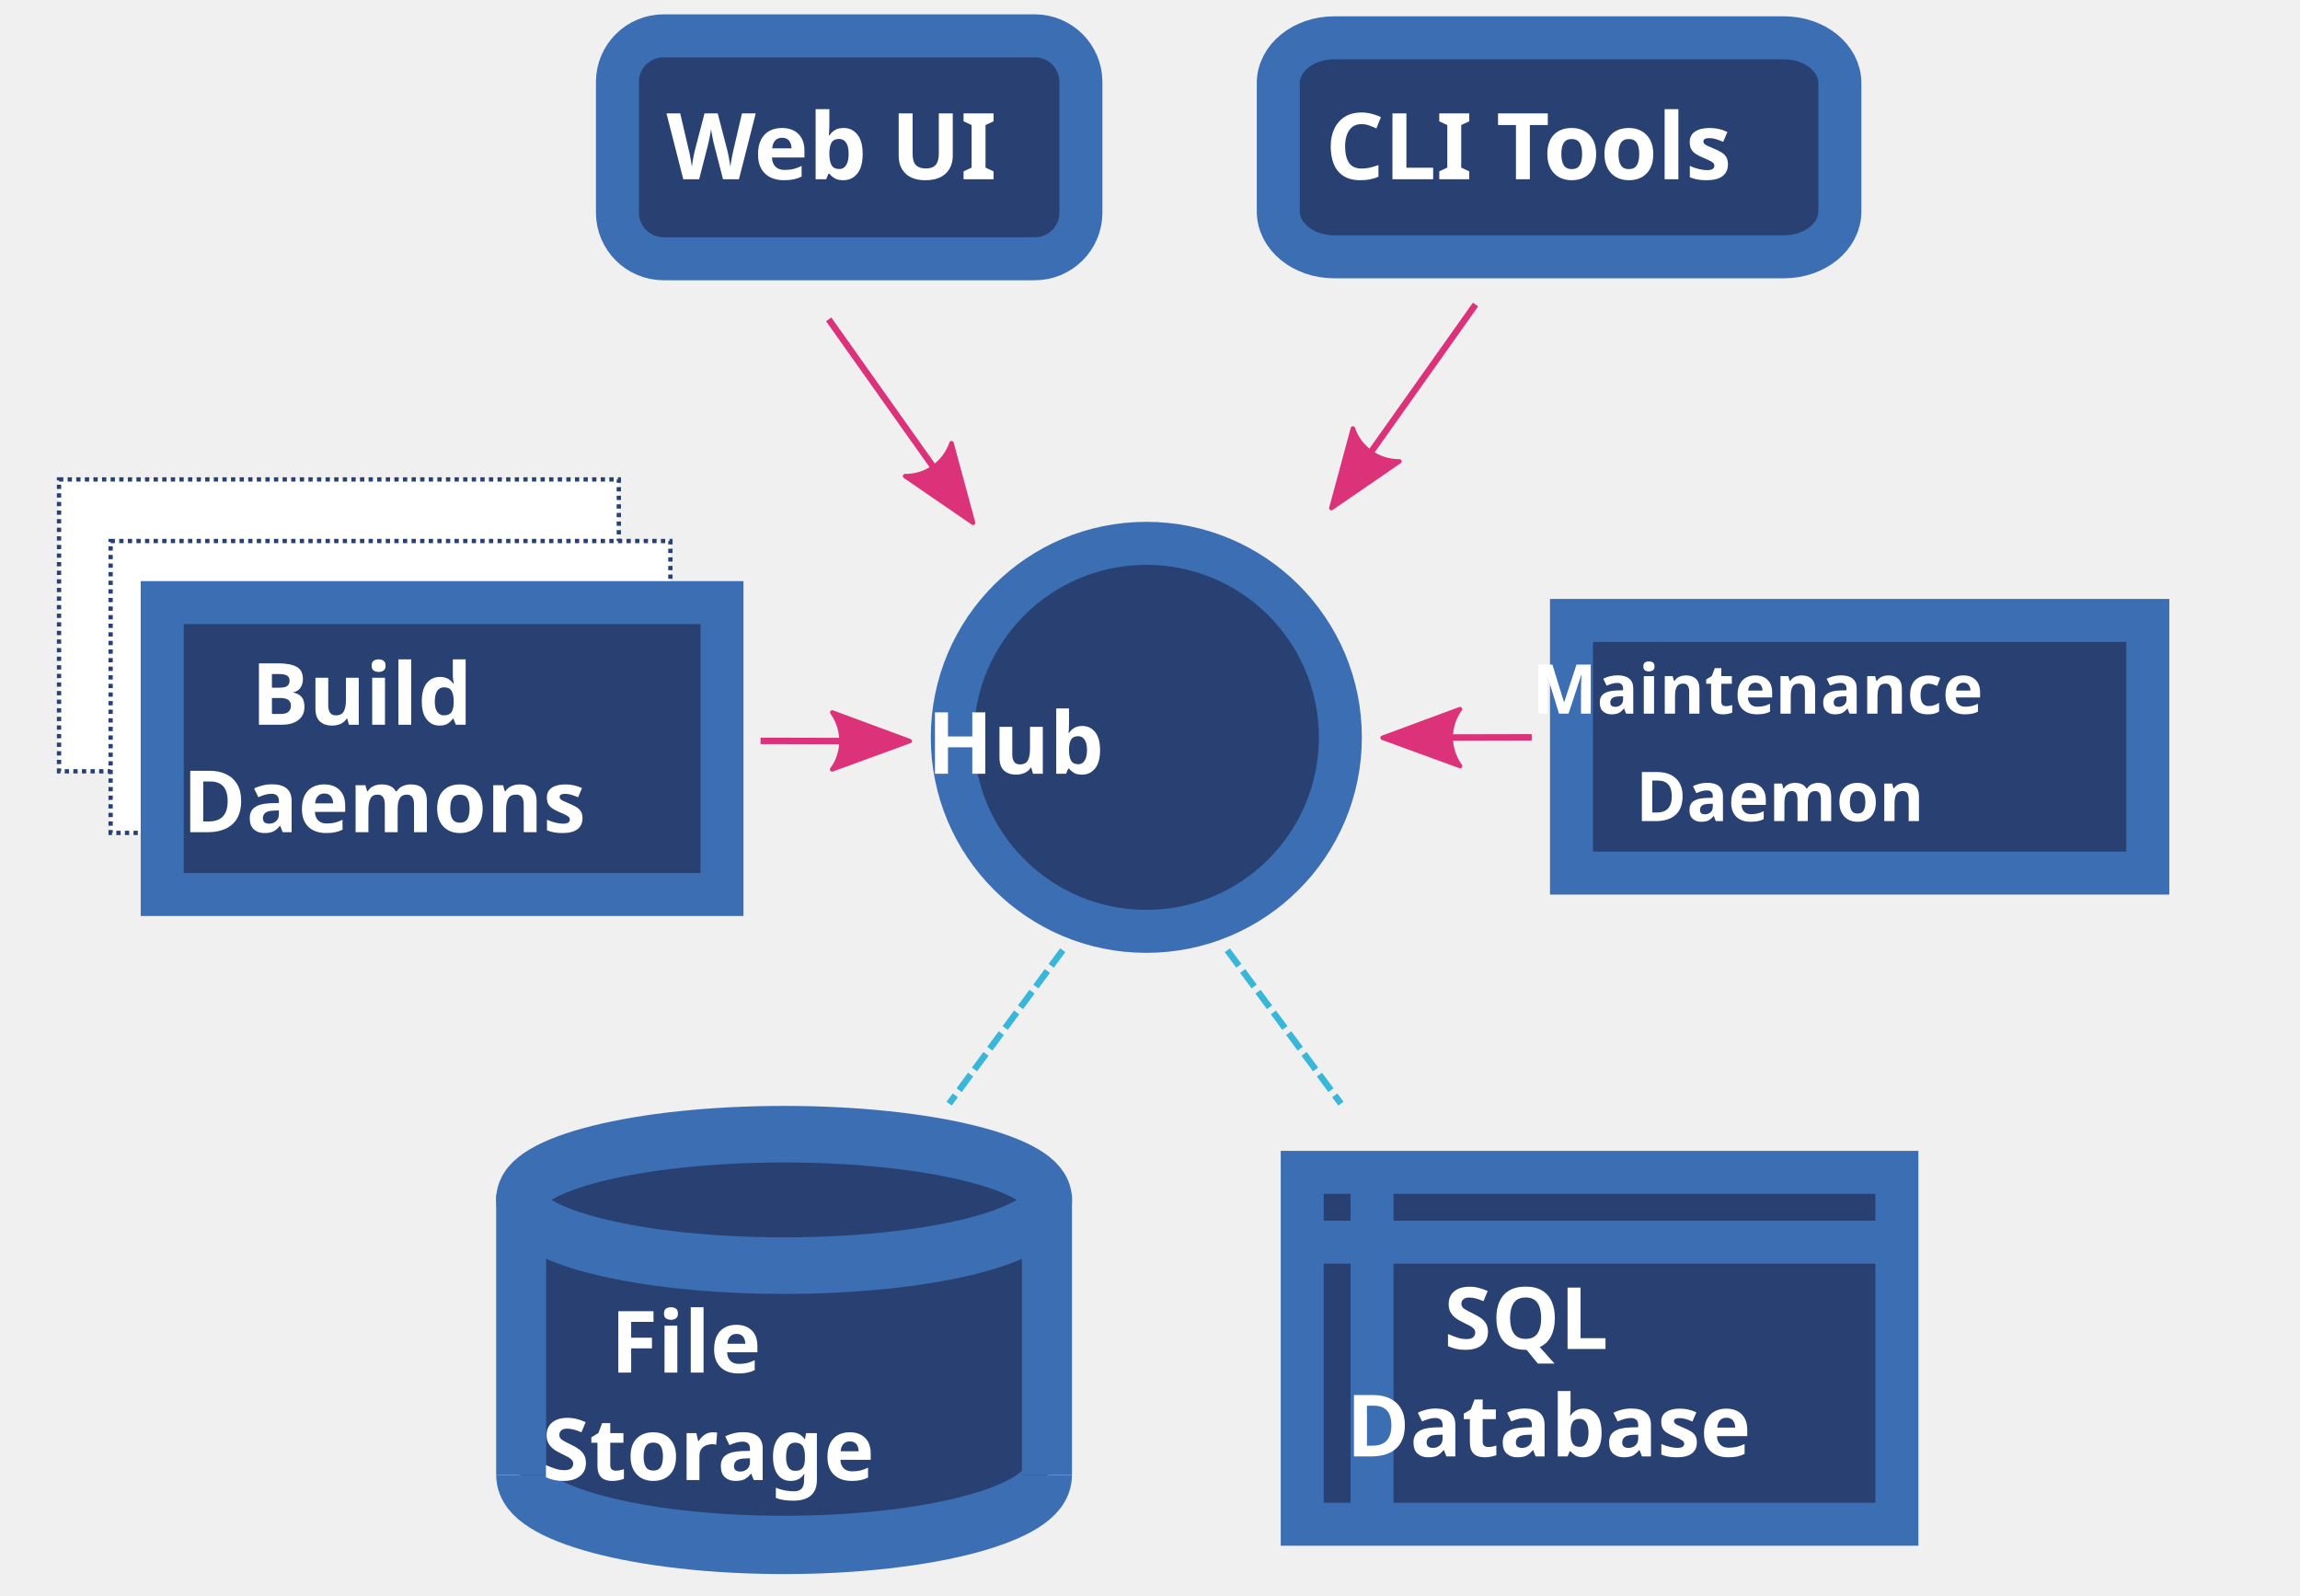
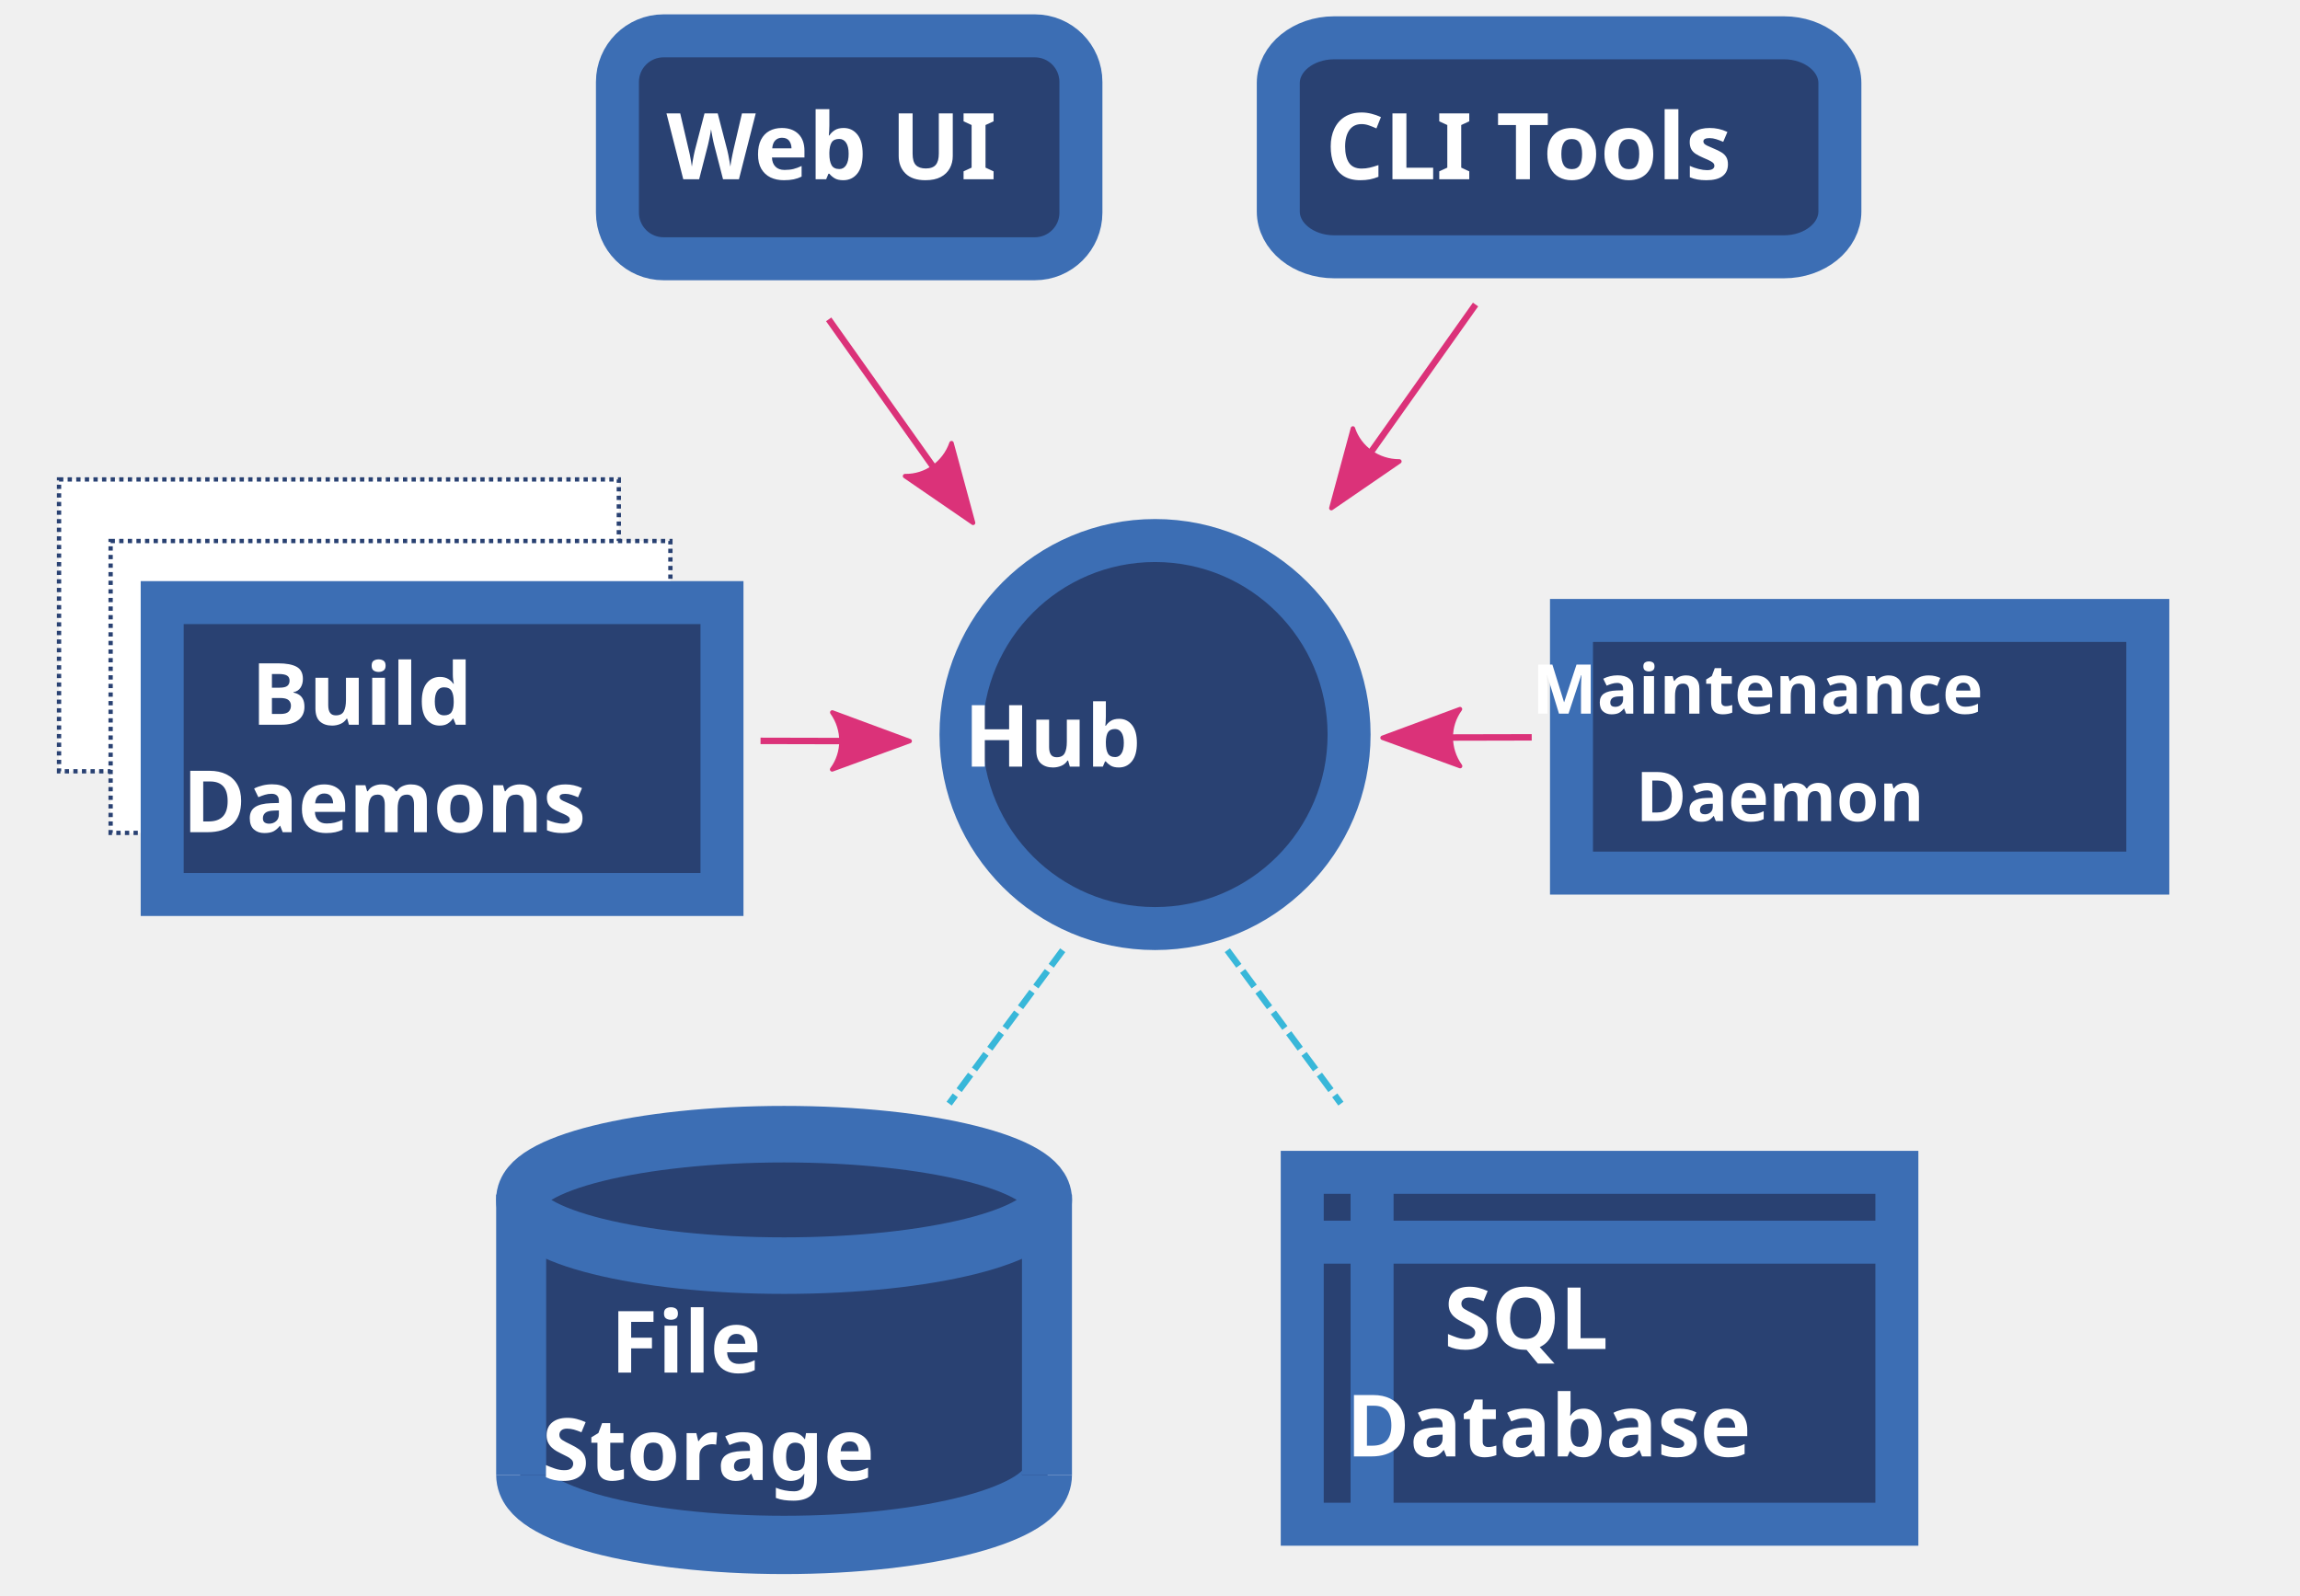
<svg xmlns="http://www.w3.org/2000/svg" xmlns:xlink="http://www.w3.org/1999/xlink" width="1070" height="742.5" id="svg3177" version="1.1">
  <defs id="defs3179">
    <marker orient="auto" refY="0" refX="0" id="Arrow2Lend" style="overflow:visible">
      <path id="path37265" style="fill:#db3279;fill-opacity:1;fill-rule:evenodd;stroke:#db3279;stroke-width:0.625;stroke-linejoin:round;stroke-opacity:1" d="M 8.719,4.034 -2.207,0.016 8.719,-4.002 c -1.745,2.372 -1.735,5.617 -6e-7,8.035 z" transform="matrix(-1.1,0,0,-1.1,-1.1,0)" />
    </marker>
    <marker orient="auto" refY="0" refX="0" id="marker37240" style="overflow:visible">
      <path id="path37238" style="fill:#db3279;fill-opacity:1;fill-rule:evenodd;stroke:#db3279;stroke-width:0.625;stroke-linejoin:round;stroke-opacity:1" d="M 8.719,4.034 -2.207,0.016 8.719,-4.002 c -1.745,2.372 -1.735,5.617 -6e-7,8.035 z" transform="matrix(-1.1,0,0,-1.1,-1.1,0)" />
    </marker>
    <marker style="overflow:visible" id="marker37060" refX="0" refY="0" orient="auto">
      <path transform="matrix(-1.1,0,0,-1.1,-1.1,0)" d="M 8.719,4.034 -2.207,0.016 8.719,-4.002 c -1.745,2.372 -1.735,5.617 -6e-7,8.035 z" style="fill:#f00000;fill-opacity:1;fill-rule:evenodd;stroke:#f00000;stroke-width:0.625;stroke-linejoin:round;stroke-opacity:1" id="path37058" />
    </marker>
    <marker orient="auto" refY="0" refX="0" id="Arrow2Lend-3" style="overflow:visible">
      <path id="path37265-6" style="fill:#db3279;fill-opacity:1;fill-rule:evenodd;stroke:#db3279;stroke-width:0.625;stroke-linejoin:round;stroke-opacity:1" d="M 8.719,4.034 -2.207,0.016 8.719,-4.002 c -1.745,2.372 -1.735,5.617 -6e-7,8.035 z" transform="matrix(-1.1,0,0,-1.1,-1.1,0)" />
    </marker>
    <marker orient="auto" refY="0" refX="0" id="Arrow2Lend-5" style="overflow:visible">
      <path id="path37265-3" style="fill:#db3279;fill-opacity:1;fill-rule:evenodd;stroke:#db3279;stroke-width:0.625;stroke-linejoin:round;stroke-opacity:1" d="M 8.719,4.034 -2.207,0.016 8.719,-4.002 c -1.745,2.372 -1.735,5.617 -6e-7,8.035 z" transform="matrix(-1.1,0,0,-1.1,-1.1,0)" />
    </marker>
    <marker orient="auto" refY="0" refX="0" id="Arrow2Lend-5-6" style="overflow:visible">
      <path id="path37265-3-2" style="fill:#db3279;fill-opacity:1;fill-rule:evenodd;stroke:#db3279;stroke-width:0.625;stroke-linejoin:round;stroke-opacity:1" d="M 8.719,4.034 -2.207,0.016 8.719,-4.002 c -1.745,2.372 -1.735,5.617 -6e-7,8.035 z" transform="matrix(-1.1,0,0,-1.1,-1.1,0)" />
    </marker>
  </defs>
  <g transform="translate(0,-309.859)" id="layer1">
    <g id="g4155" transform="matrix(1.073379,0,0,1.073379,-26.25836,-35.30714)" style="opacity:1;vector-effect:none;fill:#294172;fill-opacity:1;stroke:#3c6eb4;stroke-width:20;stroke-linecap:butt;stroke-linejoin:miter;stroke-miterlimit:4;stroke-dasharray:none;stroke-dashoffset:0;stroke-opacity:1">
      <rect style="vector-effect:none;fill:#294172;fill-opacity:1;stroke:#3c6eb4;stroke-width:18.633;stroke-linecap:butt;stroke-linejoin:miter;stroke-miterlimit:4;stroke-dasharray:none;stroke-dashoffset:0;stroke-opacity:1" id="rect3983" width="200.882" height="96.627" x="292.068" y="337.105" rx="20" ry="20" />
      <text xml:space="preserve" style="font-style:normal;font-variant:normal;font-weight:bold;font-stretch:normal;font-size:40px;line-height:1.25;font-family:sans-serif;font-variant-ligatures:normal;font-variant-position:normal;font-variant-caps:normal;font-variant-numeric:normal;font-variant-alternates:normal;font-feature-settings:normal;text-indent:0;text-align:start;text-decoration:none;text-decoration-line:none;text-decoration-style:solid;text-decoration-color:#000000;letter-spacing:0px;word-spacing:0px;text-transform:none;writing-mode:lr-tb;direction:ltr;text-orientation:mixed;dominant-baseline:auto;baseline-shift:baseline;text-anchor:start;white-space:normal;shape-padding:0;opacity:1;vector-effect:none;fill:#ffffff;fill-opacity:1;stroke:none;stroke-width:1;stroke-linecap:butt;stroke-linejoin:miter;stroke-miterlimit:4;stroke-dasharray:none;stroke-dashoffset:0;stroke-opacity:1" x="313.326" y="399.278" id="text4117">
        <tspan id="tspan4119" x="313.326" y="399.278" style="font-style:normal;font-variant:normal;font-weight:bold;font-stretch:normal;font-size:40px;line-height:1.25;font-family:sans-serif;font-variant-ligatures:normal;font-variant-position:normal;font-variant-caps:normal;font-variant-numeric:normal;font-variant-alternates:normal;font-feature-settings:normal;text-indent:0;text-align:start;text-decoration:none;text-decoration-line:none;text-decoration-style:solid;text-decoration-color:#000000;letter-spacing:0px;word-spacing:0px;text-transform:none;writing-mode:lr-tb;direction:ltr;text-orientation:mixed;dominant-baseline:auto;baseline-shift:baseline;text-anchor:start;white-space:normal;shape-padding:0;vector-effect:none;fill:#ffffff;fill-opacity:1;stroke:none;stroke-width:1;stroke-linecap:butt;stroke-linejoin:miter;stroke-miterlimit:4;stroke-dasharray:none;stroke-dashoffset:0;stroke-opacity:1">Web UI</tspan>
      </text>
    </g>
    <rect style="fill:#ffffff;stroke:#294172;stroke-width:2;stroke-miterlimit:4;stroke-dasharray:2, 2;stroke-dashoffset:0;stroke-opacity:1" id="use4011" width="260.422" height="135.802" x="27.466" y="532.924" />
    <rect style="fill:#ffffff;stroke:#294172;stroke-width:2;stroke-miterlimit:4;stroke-dasharray:2, 2;stroke-dashoffset:0;stroke-opacity:1" id="use4013" width="260.422" height="135.802" x="51.461" y="561.582" />
    <rect y="590.24" x="75.455" height="135.802" width="260.422" id="rect3957" style="opacity:1;vector-effect:none;fill:#294172;fill-opacity:1;stroke:#3c6eb4;stroke-width:20;stroke-linecap:butt;stroke-linejoin:miter;stroke-miterlimit:4;stroke-dasharray:none;stroke-dashoffset:0;stroke-opacity:1" />
    <text id="text4125" y="647.052" x="204.708" style="font-style:normal;font-variant:normal;font-weight:bold;font-stretch:normal;font-size:40px;line-height:1.25;font-family:sans-serif;font-variant-ligatures:normal;font-variant-position:normal;font-variant-caps:normal;font-variant-numeric:normal;font-variant-alternates:normal;font-feature-settings:normal;text-indent:0;text-align:start;text-decoration:none;text-decoration-line:none;text-decoration-style:solid;text-decoration-color:#000000;letter-spacing:0px;word-spacing:0px;text-transform:none;writing-mode:lr-tb;direction:ltr;text-orientation:mixed;dominant-baseline:auto;baseline-shift:baseline;text-anchor:start;white-space:normal;shape-padding:0;opacity:1;vector-effect:none;fill:#ffffff;fill-opacity:1;stroke:none;stroke-width:1;stroke-linecap:butt;stroke-linejoin:miter;stroke-miterlimit:4;stroke-dasharray:none;stroke-dashoffset:0;stroke-opacity:1" xml:space="preserve">
      <tspan y="647.052" x="204.708" id="tspan4127" style="font-style:normal;font-variant:normal;font-weight:bold;font-stretch:normal;font-size:40px;line-height:1.25;font-family:sans-serif;font-variant-ligatures:normal;font-variant-position:normal;font-variant-caps:normal;font-variant-numeric:normal;font-variant-alternates:normal;font-feature-settings:normal;text-indent:0;text-align:center;text-decoration:none;text-decoration-line:none;text-decoration-style:solid;text-decoration-color:#000000;letter-spacing:0px;word-spacing:0px;text-transform:none;writing-mode:lr-tb;direction:ltr;text-orientation:mixed;dominant-baseline:auto;baseline-shift:baseline;text-anchor:middle;white-space:normal;shape-padding:0;vector-effect:none;fill:#ffffff;fill-opacity:1;stroke:none;stroke-width:1;stroke-linecap:butt;stroke-linejoin:miter;stroke-miterlimit:4;stroke-dasharray:none;stroke-dashoffset:0;stroke-opacity:1">Build</tspan>
      <tspan y="697.052" x="204.708" style="font-style:normal;font-variant:normal;font-weight:bold;font-stretch:normal;font-size:40px;line-height:1.25;font-family:sans-serif;font-variant-ligatures:normal;font-variant-position:normal;font-variant-caps:normal;font-variant-numeric:normal;font-variant-alternates:normal;font-feature-settings:normal;text-indent:0;text-align:center;text-decoration:none;text-decoration-line:none;text-decoration-style:solid;text-decoration-color:#000000;letter-spacing:0px;word-spacing:0px;text-transform:none;writing-mode:lr-tb;direction:ltr;text-orientation:mixed;dominant-baseline:auto;baseline-shift:baseline;text-anchor:middle;white-space:normal;shape-padding:0;vector-effect:none;fill:#ffffff;fill-opacity:1;stroke:none;stroke-width:1;stroke-linecap:butt;stroke-linejoin:miter;stroke-miterlimit:4;stroke-dasharray:none;stroke-dashoffset:0;stroke-opacity:1" id="tspan1010">Daemons</tspan>
    </text>
    <g id="g6097" transform="translate(66.41345,24.9555)" style="opacity:1;vector-effect:none;fill:#294172;fill-opacity:1;stroke:#3c6eb4;stroke-width:20;stroke-linecap:butt;stroke-linejoin:miter;stroke-miterlimit:4;stroke-dasharray:none;stroke-dashoffset:0;stroke-opacity:1">
      <g id="g3839" transform="matrix(1.504692,0,0,1.754521,-599.7336,-156.4939)" style="vector-effect:none;fill:#294172;fill-opacity:1;stroke:#3c6eb4;stroke-width:15.457;stroke-linecap:butt;stroke-linejoin:miter;stroke-miterlimit:4;stroke-dasharray:none;stroke-dashoffset:0;stroke-opacity:1">
        <rect style="opacity:1;vector-effect:none;fill:#294172;fill-opacity:1;stroke:none;stroke-width:16.251;stroke-linecap:butt;stroke-linejoin:miter;stroke-miterlimit:4;stroke-dasharray:none;stroke-dashoffset:0;stroke-opacity:1" id="rect979" width="163.054" height="71.457" x="515.274" y="577.179" />
        <path id="path3755" d="m 678.39,569.775 c 0,9.626 -36.505,17.429 -81.536,17.429 -45.031,0 -81.536,-7.803 -81.536,-17.429 0,-9.626 36.505,-17.429 81.536,-17.429 45.031,0 81.536,7.803 81.536,17.429 z" style="vector-effect:none;fill:#294172;fill-opacity:1;stroke:#3c6eb4;stroke-width:14.995;stroke-linecap:butt;stroke-linejoin:miter;stroke-miterlimit:4;stroke-dasharray:none;stroke-dashoffset:0;stroke-opacity:1" />
        <path id="path3755-3" d="m 678.139,642.692 c 0,10.261 -36.392,18.579 -81.284,18.579 -44.892,0 -81.284,-8.318 -81.284,-18.579" style="vector-effect:none;fill:#294172;fill-opacity:1;stroke:#3c6eb4;stroke-width:15.457;stroke-linecap:butt;stroke-linejoin:miter;stroke-miterlimit:4;stroke-dasharray:none;stroke-dashoffset:0;stroke-opacity:1" />
        <path id="path3779" d="m 678.139,568.376 v 74.317" style="vector-effect:none;fill:#294172;fill-opacity:1;stroke:#3c6eb4;stroke-width:15.457;stroke-linecap:butt;stroke-linejoin:miter;stroke-miterlimit:4;stroke-dasharray:none;stroke-dashoffset:0;stroke-opacity:1" />
        <path id="path3779-0" d="m 515.571,568.376 v 74.317" style="vector-effect:none;fill:#294172;fill-opacity:1;stroke:#3c6eb4;stroke-width:15.457;stroke-linecap:butt;stroke-linejoin:miter;stroke-miterlimit:4;stroke-dasharray:none;stroke-dashoffset:0;stroke-opacity:1" />
      </g>
      <text xml:space="preserve" style="font-style:normal;font-variant:normal;font-weight:bold;font-stretch:normal;font-size:40px;line-height:1.25;font-family:sans-serif;font-variant-ligatures:normal;font-variant-position:normal;font-variant-caps:normal;font-variant-numeric:normal;font-variant-alternates:normal;font-feature-settings:normal;text-indent:0;text-align:start;text-decoration:none;text-decoration-line:none;text-decoration-style:solid;text-decoration-color:#000000;letter-spacing:0px;word-spacing:0px;text-transform:none;writing-mode:lr-tb;direction:ltr;text-orientation:mixed;dominant-baseline:auto;baseline-shift:baseline;text-anchor:start;white-space:normal;shape-padding:0;opacity:1;vector-effect:none;fill:#ffffff;fill-opacity:1;stroke:none;stroke-width:1;stroke-linecap:butt;stroke-linejoin:miter;stroke-miterlimit:4;stroke-dasharray:none;stroke-dashoffset:0;stroke-opacity:1" x="299.453" y="923.539" id="text4129">
        <tspan id="tspan4131" x="299.453" y="923.539" style="font-style:normal;font-variant:normal;font-weight:bold;font-stretch:normal;font-size:40px;line-height:0px;font-family:sans-serif;font-variant-ligatures:normal;font-variant-position:normal;font-variant-caps:normal;font-variant-numeric:normal;font-variant-alternates:normal;font-feature-settings:normal;text-indent:0;text-align:center;text-decoration:none;text-decoration-line:none;text-decoration-style:solid;text-decoration-color:#000000;letter-spacing:0px;word-spacing:0px;text-transform:none;writing-mode:lr-tb;direction:ltr;text-orientation:mixed;dominant-baseline:auto;baseline-shift:baseline;text-anchor:middle;white-space:normal;shape-padding:0;vector-effect:none;fill:#ffffff;fill-opacity:1;stroke:none;stroke-width:1;stroke-linecap:butt;stroke-linejoin:miter;stroke-miterlimit:4;stroke-dasharray:none;stroke-dashoffset:0;stroke-opacity:1">File</tspan>
        <tspan x="299.453" y="973.539" style="font-style:normal;font-variant:normal;font-weight:bold;font-stretch:normal;font-size:40px;line-height:0px;font-family:sans-serif;font-variant-ligatures:normal;font-variant-position:normal;font-variant-caps:normal;font-variant-numeric:normal;font-variant-alternates:normal;font-feature-settings:normal;text-indent:0;text-align:center;text-decoration:none;text-decoration-line:none;text-decoration-style:solid;text-decoration-color:#000000;letter-spacing:0px;word-spacing:0px;text-transform:none;writing-mode:lr-tb;direction:ltr;text-orientation:mixed;dominant-baseline:auto;baseline-shift:baseline;text-anchor:middle;white-space:normal;shape-padding:0;vector-effect:none;fill:#ffffff;fill-opacity:1;stroke:none;stroke-width:1;stroke-linecap:butt;stroke-linejoin:miter;stroke-miterlimit:4;stroke-dasharray:none;stroke-dashoffset:0;stroke-opacity:1" id="tspan1002">Storage</tspan>
      </text>
    </g>
    <g id="g6106" transform="translate(21.00618,8.955503)" style="opacity:1;vector-effect:none;fill:#294172;fill-opacity:1;stroke:#3c6eb4;stroke-width:20;stroke-linecap:butt;stroke-linejoin:miter;stroke-miterlimit:4;stroke-dasharray:none;stroke-dashoffset:0;stroke-opacity:1">
      <g id="g4112" transform="matrix(0.803532,0,0,0.803532,118.8917,173.3419)" style="vector-effect:none;fill:#294172;fill-opacity:1;stroke:#3c6eb4;stroke-width:24.89;stroke-linecap:butt;stroke-linejoin:miter;stroke-miterlimit:4;stroke-dasharray:none;stroke-dashoffset:0;stroke-opacity:1">
        <rect y="837.581" x="579.85" height="203.753" width="344.273" id="rect4091" style="vector-effect:none;fill:#294172;fill-opacity:1;fill-rule:nonzero;stroke:#3c6eb4;stroke-width:24.89;stroke-linecap:butt;stroke-linejoin:miter;stroke-miterlimit:4;stroke-dasharray:none;stroke-dashoffset:0;stroke-opacity:1" />
        <path id="path4093" d="m 620.284,837.492 v 199.521" style="vector-effect:none;fill:#294172;fill-opacity:1;stroke:#3c6eb4;stroke-width:24.89;stroke-linecap:butt;stroke-linejoin:miter;stroke-miterlimit:4;stroke-dasharray:none;stroke-dashoffset:0;stroke-opacity:1" />
        <path id="path4095" d="M 579.76,878.015 H 918.36" style="vector-effect:none;fill:#294172;fill-opacity:1;stroke:#3c6eb4;stroke-width:24.89;stroke-linecap:butt;stroke-linejoin:miter;stroke-miterlimit:4;stroke-dasharray:none;stroke-dashoffset:0;stroke-opacity:1" />
      </g>
      <text xml:space="preserve" style="font-style:normal;font-variant:normal;font-weight:bold;font-stretch:normal;font-size:40px;line-height:1.25;font-family:sans-serif;font-variant-ligatures:normal;font-variant-position:normal;font-variant-caps:normal;font-variant-numeric:normal;font-variant-alternates:normal;font-feature-settings:normal;text-indent:0;text-align:start;text-decoration:none;text-decoration-line:none;text-decoration-style:solid;text-decoration-color:#000000;letter-spacing:0px;word-spacing:0px;text-transform:none;writing-mode:lr-tb;direction:ltr;text-orientation:mixed;dominant-baseline:auto;baseline-shift:baseline;text-anchor:start;white-space:normal;shape-padding:0;opacity:1;vector-effect:none;fill:#ffffff;fill-opacity:1;stroke:none;stroke-width:1;stroke-linecap:butt;stroke-linejoin:miter;stroke-miterlimit:4;stroke-dasharray:none;stroke-dashoffset:0;stroke-opacity:1" x="735.824" y="928.537" id="text4133">
        <tspan id="tspan4135" x="735.824" y="928.537" style="font-style:normal;font-variant:normal;font-weight:bold;font-stretch:normal;font-size:40px;line-height:1.25;font-family:sans-serif;font-variant-ligatures:normal;font-variant-position:normal;font-variant-caps:normal;font-variant-numeric:normal;font-variant-alternates:normal;font-feature-settings:normal;text-indent:0;text-align:center;text-decoration:none;text-decoration-line:none;text-decoration-style:solid;text-decoration-color:#000000;letter-spacing:0px;word-spacing:0px;text-transform:none;writing-mode:lr-tb;direction:ltr;text-orientation:mixed;dominant-baseline:auto;baseline-shift:baseline;text-anchor:middle;white-space:normal;shape-padding:0;vector-effect:none;fill:#ffffff;fill-opacity:1;stroke:none;stroke-width:1;stroke-linecap:butt;stroke-linejoin:miter;stroke-miterlimit:4;stroke-dasharray:none;stroke-dashoffset:0;stroke-opacity:1">SQL</tspan>
        <tspan x="735.824" y="978.537" style="font-style:normal;font-variant:normal;font-weight:bold;font-stretch:normal;font-size:40px;line-height:1.25;font-family:sans-serif;font-variant-ligatures:normal;font-variant-position:normal;font-variant-caps:normal;font-variant-numeric:normal;font-variant-alternates:normal;font-feature-settings:normal;text-indent:0;text-align:center;text-decoration:none;text-decoration-line:none;text-decoration-style:solid;text-decoration-color:#000000;letter-spacing:0px;word-spacing:0px;text-transform:none;writing-mode:lr-tb;direction:ltr;text-orientation:mixed;dominant-baseline:auto;baseline-shift:baseline;text-anchor:middle;white-space:normal;shape-padding:0;vector-effect:none;fill:#ffffff;fill-opacity:1;stroke:none;stroke-width:1;stroke-linecap:butt;stroke-linejoin:miter;stroke-miterlimit:4;stroke-dasharray:none;stroke-dashoffset:0;stroke-opacity:1" id="tspan1058">Database</tspan>
      </text>
    </g>
    <g id="g6255">
      <g transform="translate(4.054306,-1.304239)" id="g4145">
-         <circle transform="translate(27.03377,255.011)" id="path3185" style="fill:#294172;fill-opacity:1;stroke:#3c6eb4;stroke-width:20;stroke-miterlimit:4;stroke-dasharray:none;stroke-dashoffset:0;stroke-opacity:1" cx="502.205" cy="399.221" r="90.27" />
-         <text id="text4137" y="671.179" x="525.057" style="font-style:normal;font-weight:normal;line-height:0%;font-family:sans-serif;letter-spacing:0px;word-spacing:0px;fill:#ffffff;fill-opacity:1;stroke:none;text-anchor:middle;text-align:center;" xml:space="preserve">
-           <tspan y="671.179" x="482.459" id="tspan4139" style="font-weight:bold;font-size:40px;line-height:1.25;font-family:sans-serif;fill:#ffffff;fill-opacity:1;text-anchor:middle;text-align:center;">Hub</tspan>
+         <circle id="path3185" style="fill:#294172;fill-opacity:1;stroke:#3c6eb4;stroke-width:20;stroke-miterlimit:4;stroke-dasharray:none;stroke-dashoffset:0;stroke-opacity:1" cx="533.293" cy="652.928" r="90.27" />
+         <text xml:space="preserve" style="font-style:normal;font-variant:normal;font-weight:bold;font-stretch:normal;font-size:40px;line-height:1.25;font-family:sans-serif;-inkscape-font-specification:'sans-serif, Bold';font-variant-ligatures:normal;font-variant-position:normal;font-variant-caps:normal;font-variant-numeric:normal;font-variant-alternates:normal;font-variant-east-asian:normal;text-indent:0;text-align:start;text-decoration:none;text-decoration-line:none;text-decoration-style:solid;text-decoration-color:#000000;letter-spacing:0px;word-spacing:0px;text-transform:none;writing-mode:lr-tb;direction:ltr;text-orientation:mixed;dominant-baseline:auto;baseline-shift:baseline;text-anchor:start;white-space:normal;shape-padding:0;opacity:1;vector-effect:none;fill:#ffffff;fill-opacity:1;stroke:none;stroke-width:1;stroke-linecap:butt;stroke-linejoin:miter;stroke-miterlimit:4;stroke-dasharray:none;stroke-dashoffset:0;stroke-opacity:1" x="532.355" y="667.84" id="text4141-2">
+           <tspan style="font-style:normal;font-variant:normal;font-weight:bold;font-stretch:normal;font-size:40px;line-height:1.25;font-family:sans-serif;-inkscape-font-specification:'sans-serif, Bold';font-variant-ligatures:normal;font-variant-position:normal;font-variant-caps:normal;font-variant-numeric:normal;font-variant-alternates:normal;font-variant-east-asian:normal;text-indent:0;text-align:center;text-decoration:none;text-decoration-line:none;text-decoration-style:solid;text-decoration-color:#000000;letter-spacing:0px;word-spacing:0px;text-transform:none;writing-mode:lr-tb;direction:ltr;text-orientation:mixed;dominant-baseline:auto;baseline-shift:baseline;text-anchor:middle;white-space:normal;shape-padding:0;vector-effect:none;fill:#ffffff;fill-opacity:1;stroke:none;stroke-width:1;stroke-linecap:butt;stroke-linejoin:miter;stroke-miterlimit:4;stroke-dasharray:none;stroke-dashoffset:0;stroke-opacity:1" id="tspan7286-2" x="532.355" y="667.84">Hub</tspan>
        </text>
      </g>
    </g>
    <g id="g69069" transform="translate(-28,-10)">
      <rect y="608.537" x="759.085" height="117.552" width="268.114" id="use4009" style="opacity:1;vector-effect:none;fill:#294172;fill-opacity:1;stroke:#3c6eb4;stroke-width:20;stroke-linecap:butt;stroke-linejoin:miter;stroke-miterlimit:4;stroke-dasharray:none;stroke-dashoffset:0;stroke-opacity:1" />
      <text xml:space="preserve" style="font-style:normal;font-variant:normal;font-weight:bold;font-stretch:normal;font-size:40px;line-height:1.25;font-family:sans-serif;font-variant-ligatures:normal;font-variant-position:normal;font-variant-caps:normal;font-variant-numeric:normal;font-variant-alternates:normal;font-feature-settings:normal;text-indent:0;text-align:start;text-decoration:none;text-decoration-line:none;text-decoration-style:solid;text-decoration-color:#000000;letter-spacing:0px;word-spacing:0px;text-transform:none;writing-mode:lr-tb;direction:ltr;text-orientation:mixed;dominant-baseline:auto;baseline-shift:baseline;text-anchor:start;white-space:normal;shape-padding:0;opacity:1;vector-effect:none;fill:#ffffff;fill-opacity:1;stroke:none;stroke-width:1;stroke-linecap:butt;stroke-linejoin:miter;stroke-miterlimit:4;stroke-dasharray:none;stroke-dashoffset:0;stroke-opacity:1" x="892.438" y="651.907" id="text4141">
        <tspan style="font-style:normal;font-variant:normal;font-weight:bold;font-stretch:normal;font-size:32px;line-height:1.25;font-family:sans-serif;font-variant-ligatures:normal;font-variant-position:normal;font-variant-caps:normal;font-variant-numeric:normal;font-variant-alternates:normal;font-feature-settings:normal;text-indent:0;text-align:center;text-decoration:none;text-decoration-line:none;text-decoration-style:solid;text-decoration-color:#000000;letter-spacing:0px;word-spacing:0px;text-transform:none;writing-mode:lr-tb;direction:ltr;text-orientation:mixed;dominant-baseline:auto;baseline-shift:baseline;text-anchor:middle;white-space:normal;shape-padding:0;vector-effect:none;fill:#ffffff;fill-opacity:1;stroke:none;stroke-width:1;stroke-linecap:butt;stroke-linejoin:miter;stroke-miterlimit:4;stroke-dasharray:none;stroke-dashoffset:0;stroke-opacity:1" id="tspan4143" x="892.438" y="651.907">Maintenance</tspan>
        <tspan style="font-style:normal;font-variant:normal;font-weight:bold;font-stretch:normal;font-size:32px;line-height:1.25;font-family:sans-serif;font-variant-ligatures:normal;font-variant-position:normal;font-variant-caps:normal;font-variant-numeric:normal;font-variant-alternates:normal;font-feature-settings:normal;text-indent:0;text-align:center;text-decoration:none;text-decoration-line:none;text-decoration-style:solid;text-decoration-color:#000000;letter-spacing:0px;word-spacing:0px;text-transform:none;writing-mode:lr-tb;direction:ltr;text-orientation:mixed;dominant-baseline:auto;baseline-shift:baseline;text-anchor:middle;white-space:normal;shape-padding:0;vector-effect:none;fill:#ffffff;fill-opacity:1;stroke:none;stroke-width:1;stroke-linecap:butt;stroke-linejoin:miter;stroke-miterlimit:4;stroke-dasharray:none;stroke-dashoffset:0;stroke-opacity:1" id="tspan7286" x="892.438" y="701.907">Daemon</tspan>
      </text>
    </g>
    <path style="fill:none;stroke:#38b7d9;stroke-width:3;stroke-linecap:butt;stroke-linejoin:miter;stroke-miterlimit:4;stroke-dasharray:9,3;stroke-dashoffset:0;stroke-opacity:1" d="M 494.396,751.979 441.558,823.355" id="path7229" />
    <use x="0" y="0" xlink:href="#path7229" id="use7231" transform="matrix(-1,0,0,1,1065.373,-1.1135569e-8)" width="990" height="742.5" />
    <g id="g4155-9" transform="matrix(1.073379,0,0,1.073379,280.2688,-35.30714)" style="opacity:1;vector-effect:none;fill:#294172;fill-opacity:1;stroke:#3c6eb4;stroke-width:20;stroke-linecap:butt;stroke-linejoin:miter;stroke-miterlimit:4;stroke-dasharray:none;stroke-dashoffset:0;stroke-opacity:1">
      <rect style="vector-effect:none;fill:#294172;fill-opacity:1;stroke:#3c6eb4;stroke-width:18.633;stroke-linecap:butt;stroke-linejoin:miter;stroke-miterlimit:4;stroke-dasharray:none;stroke-dashoffset:0;stroke-opacity:1" id="rect3983-3" width="243.407" height="94.93" x="292.916" y="337.954" rx="24.234" ry="19.649" />
      <text xml:space="preserve" style="font-style:normal;font-variant:normal;font-weight:bold;font-stretch:normal;font-size:40px;line-height:1.25;font-family:sans-serif;font-variant-ligatures:normal;font-variant-position:normal;font-variant-caps:normal;font-variant-numeric:normal;font-variant-alternates:normal;font-feature-settings:normal;text-indent:0;text-align:start;text-decoration:none;text-decoration-line:none;text-decoration-style:solid;text-decoration-color:#000000;letter-spacing:0px;word-spacing:0px;text-transform:none;writing-mode:lr-tb;direction:ltr;text-orientation:mixed;dominant-baseline:auto;baseline-shift:baseline;text-anchor:start;white-space:normal;shape-padding:0;opacity:1;vector-effect:none;fill:#ffffff;fill-opacity:1;stroke:none;stroke-width:1;stroke-linecap:butt;stroke-linejoin:miter;stroke-miterlimit:4;stroke-dasharray:none;stroke-dashoffset:0;stroke-opacity:1" x="313.326" y="399.278" id="text4117-6">
        <tspan id="tspan4119-0" x="313.326" y="399.278" style="font-style:normal;font-variant:normal;font-weight:bold;font-stretch:normal;font-size:40px;line-height:1.25;font-family:sans-serif;font-variant-ligatures:normal;font-variant-position:normal;font-variant-caps:normal;font-variant-numeric:normal;font-variant-alternates:normal;font-feature-settings:normal;text-indent:0;text-align:start;text-decoration:none;text-decoration-line:none;text-decoration-style:solid;text-decoration-color:#000000;letter-spacing:0px;word-spacing:0px;text-transform:none;writing-mode:lr-tb;direction:ltr;text-orientation:mixed;dominant-baseline:auto;baseline-shift:baseline;text-anchor:start;white-space:normal;shape-padding:0;vector-effect:none;fill:#ffffff;fill-opacity:1;stroke:none;stroke-width:1;stroke-linecap:butt;stroke-linejoin:miter;stroke-miterlimit:4;stroke-dasharray:none;stroke-dashoffset:0;stroke-opacity:1">CLI Tools</tspan>
      </text>
    </g>
    <path style="fill:none;stroke:#db3279;stroke-width:3;stroke-linecap:butt;stroke-linejoin:miter;stroke-miterlimit:4;stroke-dasharray:none;stroke-opacity:1;marker-end:url(#Arrow2Lend)" d="m 385.521,458.448 64.832,91.46" id="path37242" />
    <path style="fill:none;stroke:#db3279;stroke-width:3;stroke-linecap:butt;stroke-linejoin:miter;stroke-miterlimit:4;stroke-dasharray:none;stroke-opacity:1;marker-end:url(#Arrow2Lend-3)" d="m 686.449,451.546 -64.832,91.46" id="path37242-7" />
    <path style="fill:none;stroke:#db3279;stroke-width:3;stroke-linecap:butt;stroke-linejoin:miter;stroke-miterlimit:4;stroke-dasharray:none;stroke-opacity:1;marker-end:url(#Arrow2Lend-5)" d="m 353.816,654.57 65.411,0.145" id="path37242-5" />
    <path style="fill:none;stroke:#db3279;stroke-width:3;stroke-linecap:butt;stroke-linejoin:miter;stroke-miterlimit:4;stroke-dasharray:none;stroke-opacity:1;marker-end:url(#Arrow2Lend-5-6)" d="m 712.583,652.924 -65.411,0.145" id="path37242-5-9" />
  </g>
</svg>
